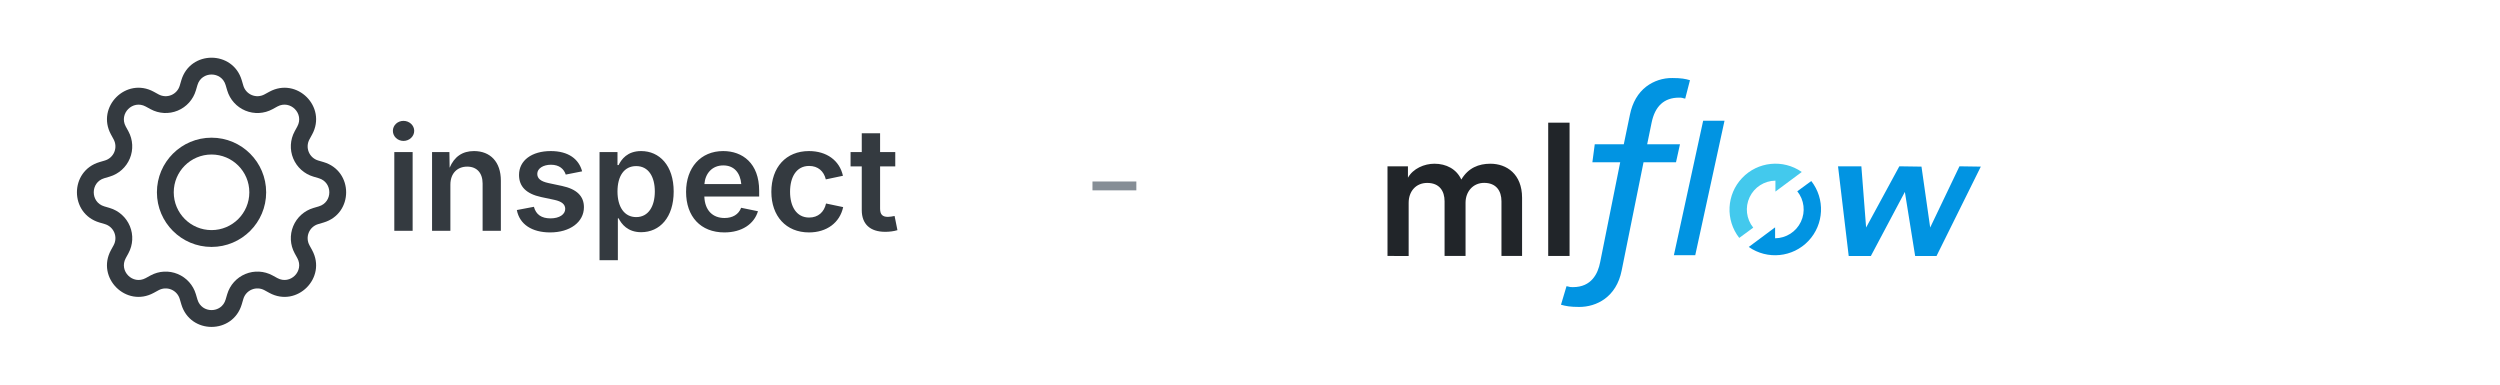
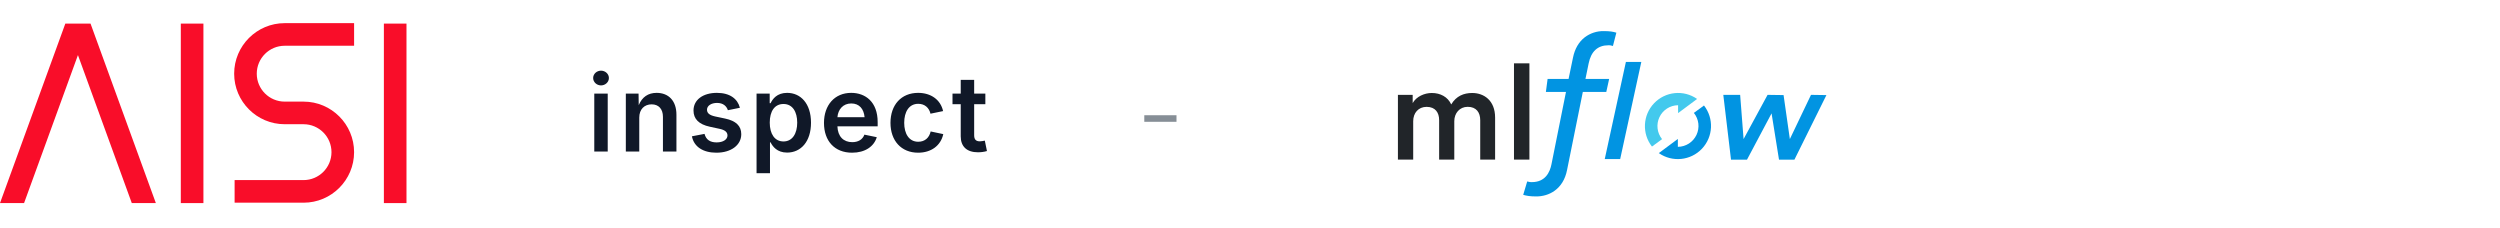
- <svg xmlns="http://www.w3.org/2000/svg" viewBox="0 0 520 80">
-   <g transform="translate(16, 12) scale(3.5)">
-     <path d="M8 4.754a3.246 3.246 0 1 0 0 6.492 3.246 3.246 0 0 0 0-6.492M5.754 8a2.246 2.246 0 1 1 4.492 0 2.246 2.246 0 0 1-4.492 0" fill="#343a40" />
-     <path d="M9.796 1.343c-.527-1.79-3.065-1.79-3.592 0l-.094.319a.873.873 0 0 1-1.255.52l-.292-.16c-1.64-.892-3.433.902-2.54 2.541l.159.292a.873.873 0 0 1-.52 1.255l-.319.094c-1.79.527-1.79 3.065 0 3.592l.319.094a.873.873 0 0 1 .52 1.255l-.16.292c-.892 1.64.901 3.434 2.541 2.54l.292-.159a.873.873 0 0 1 1.255.52l.094.319c.527 1.79 3.065 1.79 3.592 0l.094-.319a.873.873 0 0 1 1.255-.52l.292.16c1.64.893 3.434-.902 2.54-2.541l-.159-.292a.873.873 0 0 1 .52-1.255l.319-.094c1.79-.527 1.79-3.065 0-3.592l-.319-.094a.873.873 0 0 1-.52-1.255l.16-.292c.893-1.64-.902-3.433-2.541-2.54l-.292.159a.873.873 0 0 1-1.255-.52zm-2.633.283c.246-.835 1.428-.835 1.674 0l.094.319a1.873 1.873 0 0 0 2.693 1.115l.291-.16c.764-.415 1.6.42 1.184 1.185l-.159.292a1.873 1.873 0 0 0 1.116 2.692l.318.094c.835.246.835 1.428 0 1.674l-.319.094a1.873 1.873 0 0 0-1.115 2.693l.16.291c.415.764-.42 1.6-1.185 1.184l-.291-.159a1.873 1.873 0 0 0-2.693 1.116l-.094.318c-.246.835-1.428.835-1.674 0l-.094-.319a1.873 1.873 0 0 0-2.692-1.115l-.292.16c-.764.415-1.6-.42-1.184-1.185l.159-.291A1.873 1.873 0 0 0 1.945 8.93l-.319-.094c-.835-.246-.835-1.428 0-1.674l.319-.094A1.873 1.873 0 0 0 3.06 4.377l-.16-.292c-.415-.764.42-1.6 1.185-1.184l.292.159a1.873 1.873 0 0 0 2.692-1.115z" fill="#343a40" />
+ <svg xmlns="http://www.w3.org/2000/svg" viewBox="0 0 660 60">
+   <g transform="translate(0, 6) scale(1)">
+     <svg width="143" height="48" viewBox="0 0 143 48" fill="none">
+       <path d="M53.702 0.23H47.734V47.616H53.702V0.23Z" fill="#F90D29" />
+       <path d="M107.312 0.23H101.344V47.616H107.312V0.23Z" fill="#F90D29" />
+       <path d="M41.146 47.617H34.794L20.575 8.542L6.352 47.617H0L17.247 0.232H23.9L41.146 47.617Z" fill="#F90D29" />
+       <path d="M80.139 47.512H61.937V41.544H80.139C84.205 41.544 87.513 38.236 87.513 34.171C87.513 30.105 84.205 26.794 80.139 26.794H75.159C67.802 26.794 61.818 20.809 61.818 13.453C61.818 6.096 67.802 0.111 75.159 0.111H93.481V6.079H75.159C71.093 6.079 67.785 9.387 67.785 13.453C67.785 17.519 71.093 20.827 75.159 20.827H80.139C87.496 20.827 93.48 26.812 93.48 34.168C93.48 41.524 87.496 47.512 80.139 47.512Z" fill="#F90D29" />
+     </svg>
  </g>
-   <text x="80" y="48" font-family="system-ui, -apple-system, sans-serif" font-size="30" font-weight="600" fill="#343a40">inspect</text>
-   <text x="225" y="48" font-family="system-ui, -apple-system, sans-serif" font-size="30" font-weight="300" fill="#868e96">-</text>
-   <g transform="translate(245, 16)">
-     <svg width="218" height="48" viewBox="0 0 109 40" fill="none">
+   <text x="155" y="40" font-family="system-ui, -apple-system, sans-serif" font-size="28" font-weight="600" fill="#101828" letter-spacing="1">inspect</text>
+   <text x="300" y="40" font-family="system-ui, -apple-system, sans-serif" font-size="28" font-weight="300" fill="#868e96">-</text>
+   <g transform="translate(320, 8)">
+     <svg width="218" height="44" viewBox="0 0 109 40" fill="none">
      <path d="M0 31.032V15.502H3.543V17.47C4.436 15.876 6.383 15.045 8.136 15.045C10.178 15.045 11.964 15.971 12.794 17.79C14.01 15.747 15.828 15.045 17.837 15.045C20.647 15.045 23.326 16.832 23.326 20.949V31.032H19.753V21.554C19.753 19.736 18.827 18.364 16.752 18.364C14.806 18.364 13.529 19.895 13.529 21.809V31.03H9.893V21.554C9.893 19.768 8.995 18.373 6.89 18.373C4.913 18.373 3.667 19.841 3.667 21.818V31.039Z" fill="#212529" />
      <path d="M27.855 31.032V7.929H31.558V31.032Z" fill="#212529" />
      <path d="M30.071 39.487C30.903 39.719 31.652 39.87 33.24 39.87C36.193 39.87 39.676 38.205 40.593 33.531L44.379 14.792H50.008L50.695 11.675H45.009L45.774 7.95C46.36 5.058 47.96 3.592 50.528 3.592C51.196 3.592 51.009 3.65 51.604 3.763L52.427 0.57C51.634 0.333 50.924 0.191 49.378 0.191C47.745 0.167 46.151 0.689 44.85 1.675C43.409 2.789 42.457 4.425 42.023 6.538L40.957 11.675H35.923L35.512 14.794H40.335L36.859 32.121C36.477 34.086 35.359 36.436 32.151 36.436C31.424 36.436 31.688 36.381 31.03 36.274Z" fill="#0194E2" />
      <path d="M53.342 30.905H49.64L54.714 7.596H58.415Z" fill="#0194E2" />
      <path d="M71.807 16.477C68.576 14.216 64.178 14.661 61.465 17.522C58.752 20.383 58.542 24.798 60.97 27.904L63.395 26.124C62.191 24.631 61.947 22.581 62.766 20.847C63.584 19.113 65.322 17.999 67.24 17.979V19.874Z" fill="#43C9ED" />
      <path d="M62.618 29.472C65.848 31.732 70.247 31.288 72.96 28.427C75.673 25.566 75.883 21.15 73.454 18.044L71.029 19.824C72.233 21.317 72.478 23.367 71.659 25.101C70.84 26.836 69.102 27.95 67.184 27.969V26.075Z" fill="#0194E2" />
      <path d="M78.092 15.493H82.136L82.959 26.105L88.718 15.493L92.557 15.548L94.065 26.105L99.139 15.493L102.84 15.548L95.162 31.041H91.46L89.677 19.935L83.782 31.041H79.943Z" fill="#0194E2" />
    </svg>
  </g>
</svg>
